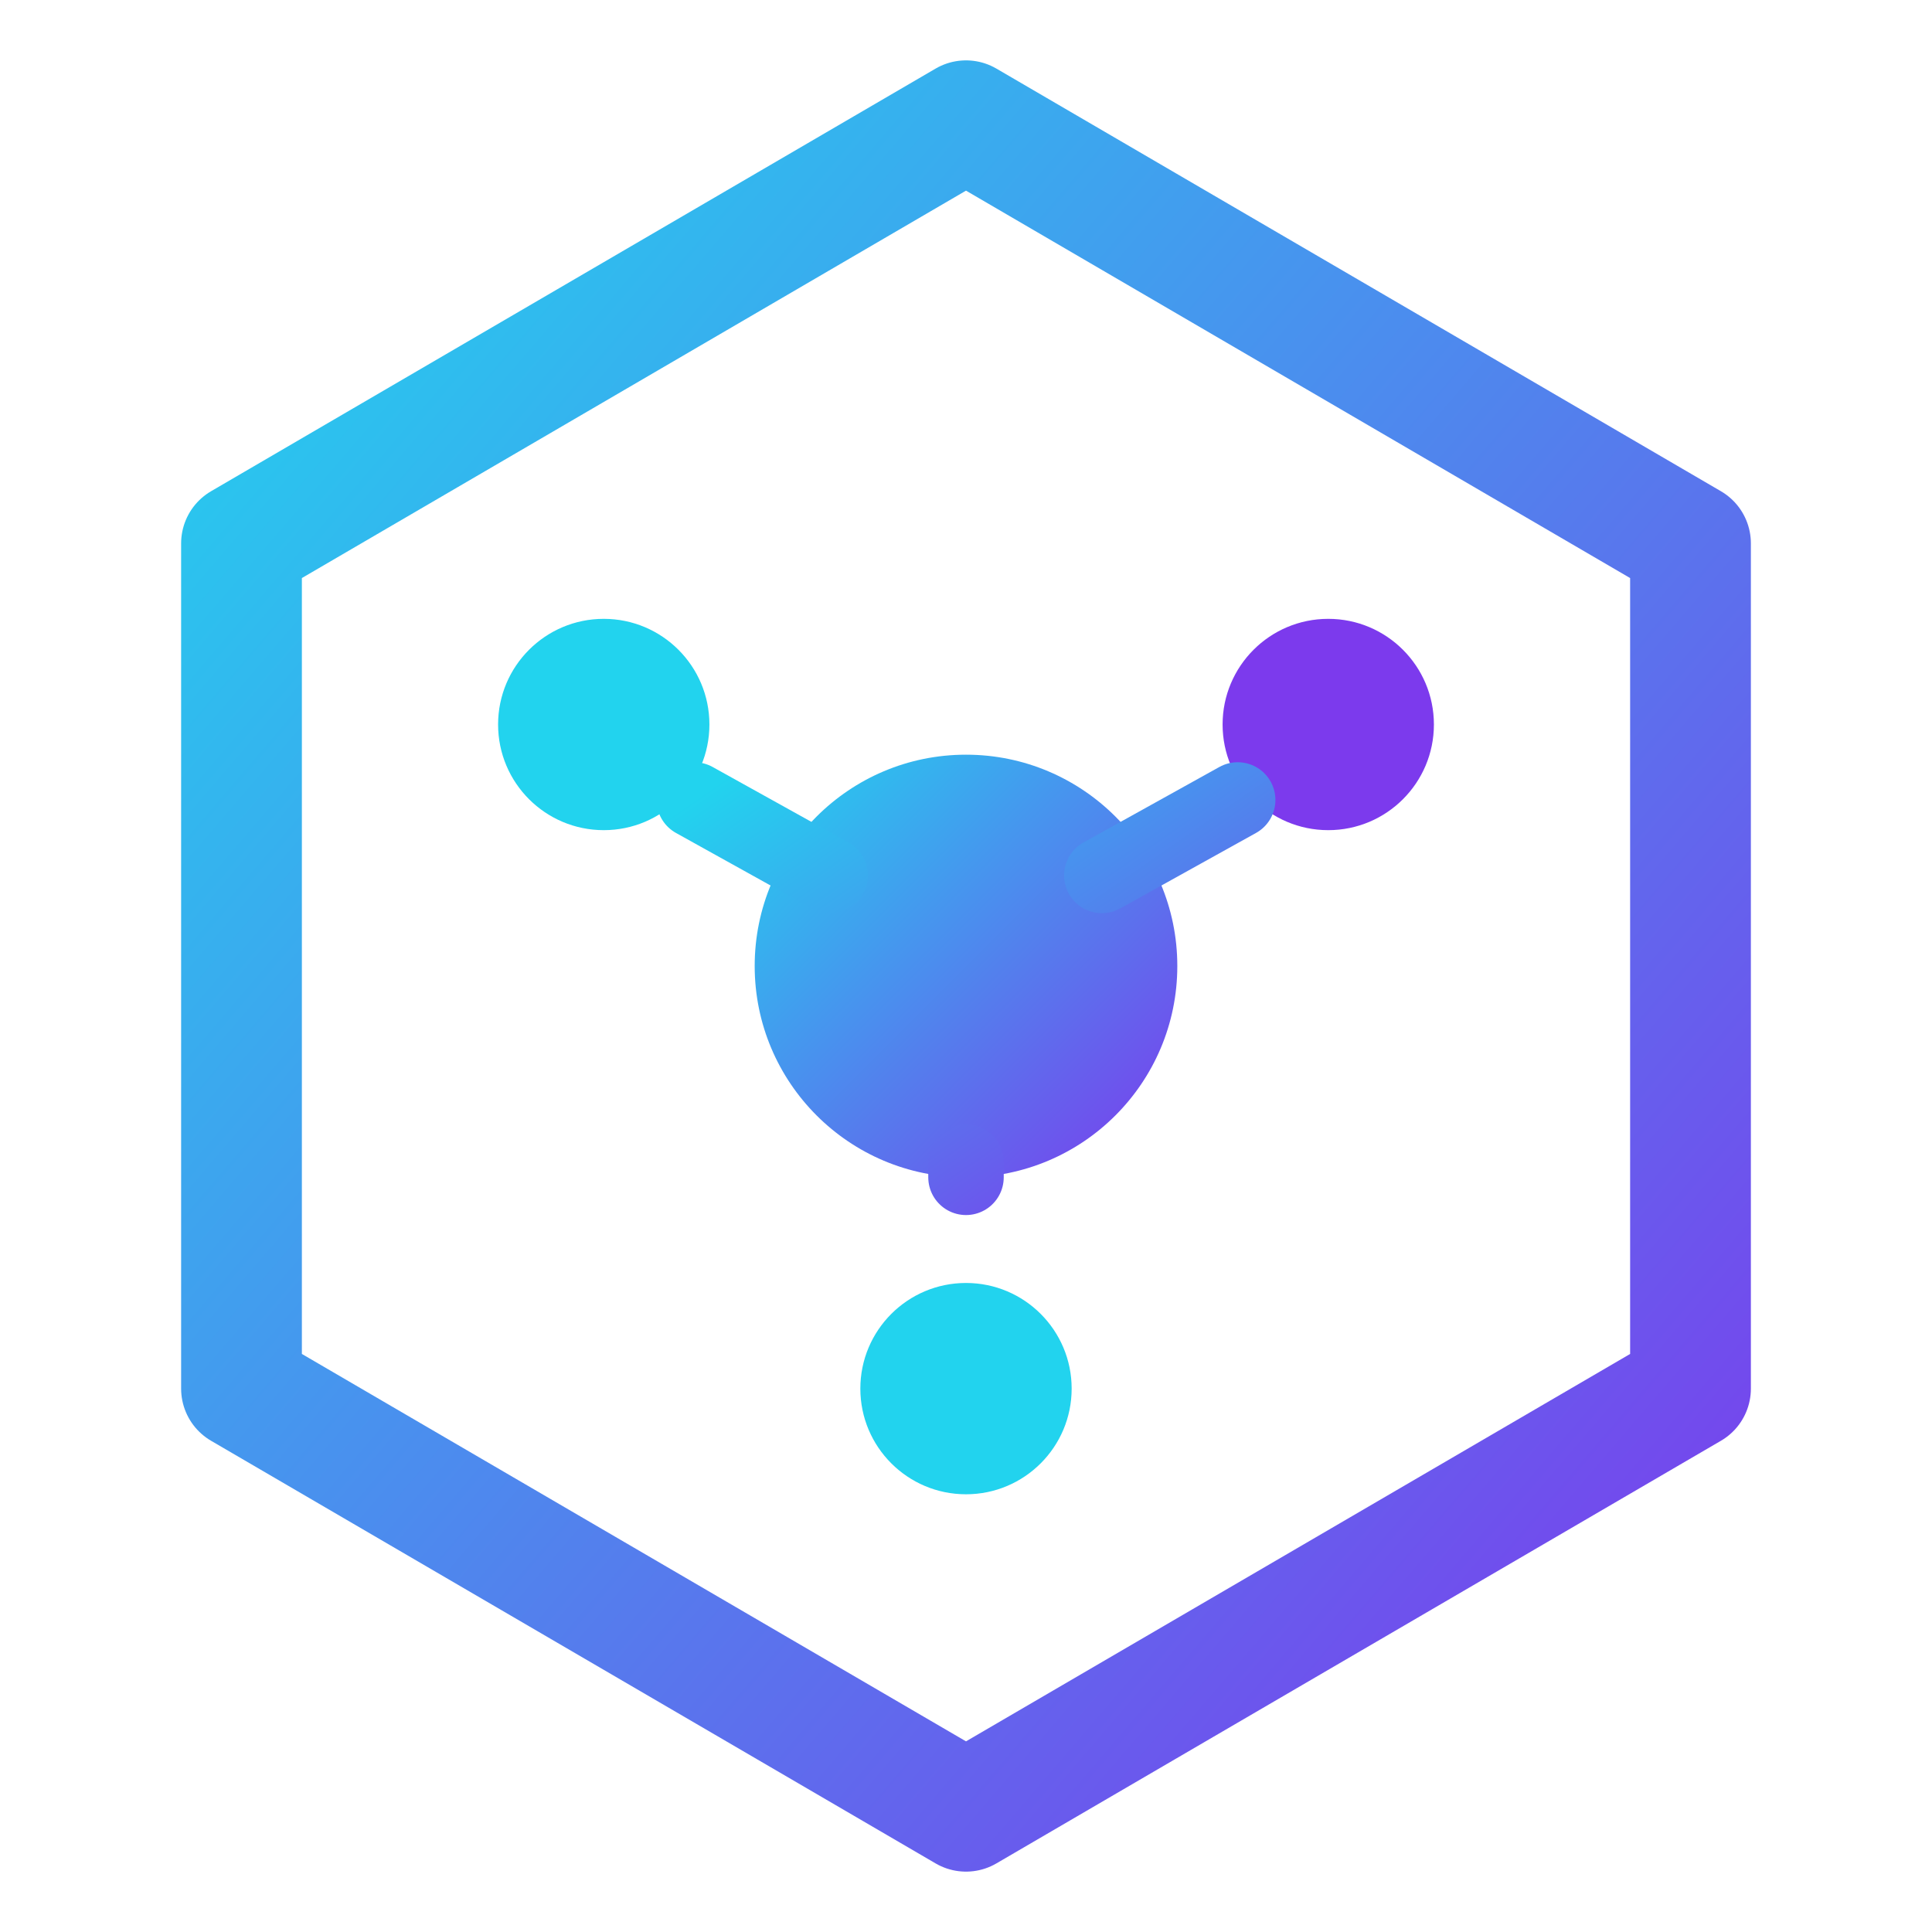
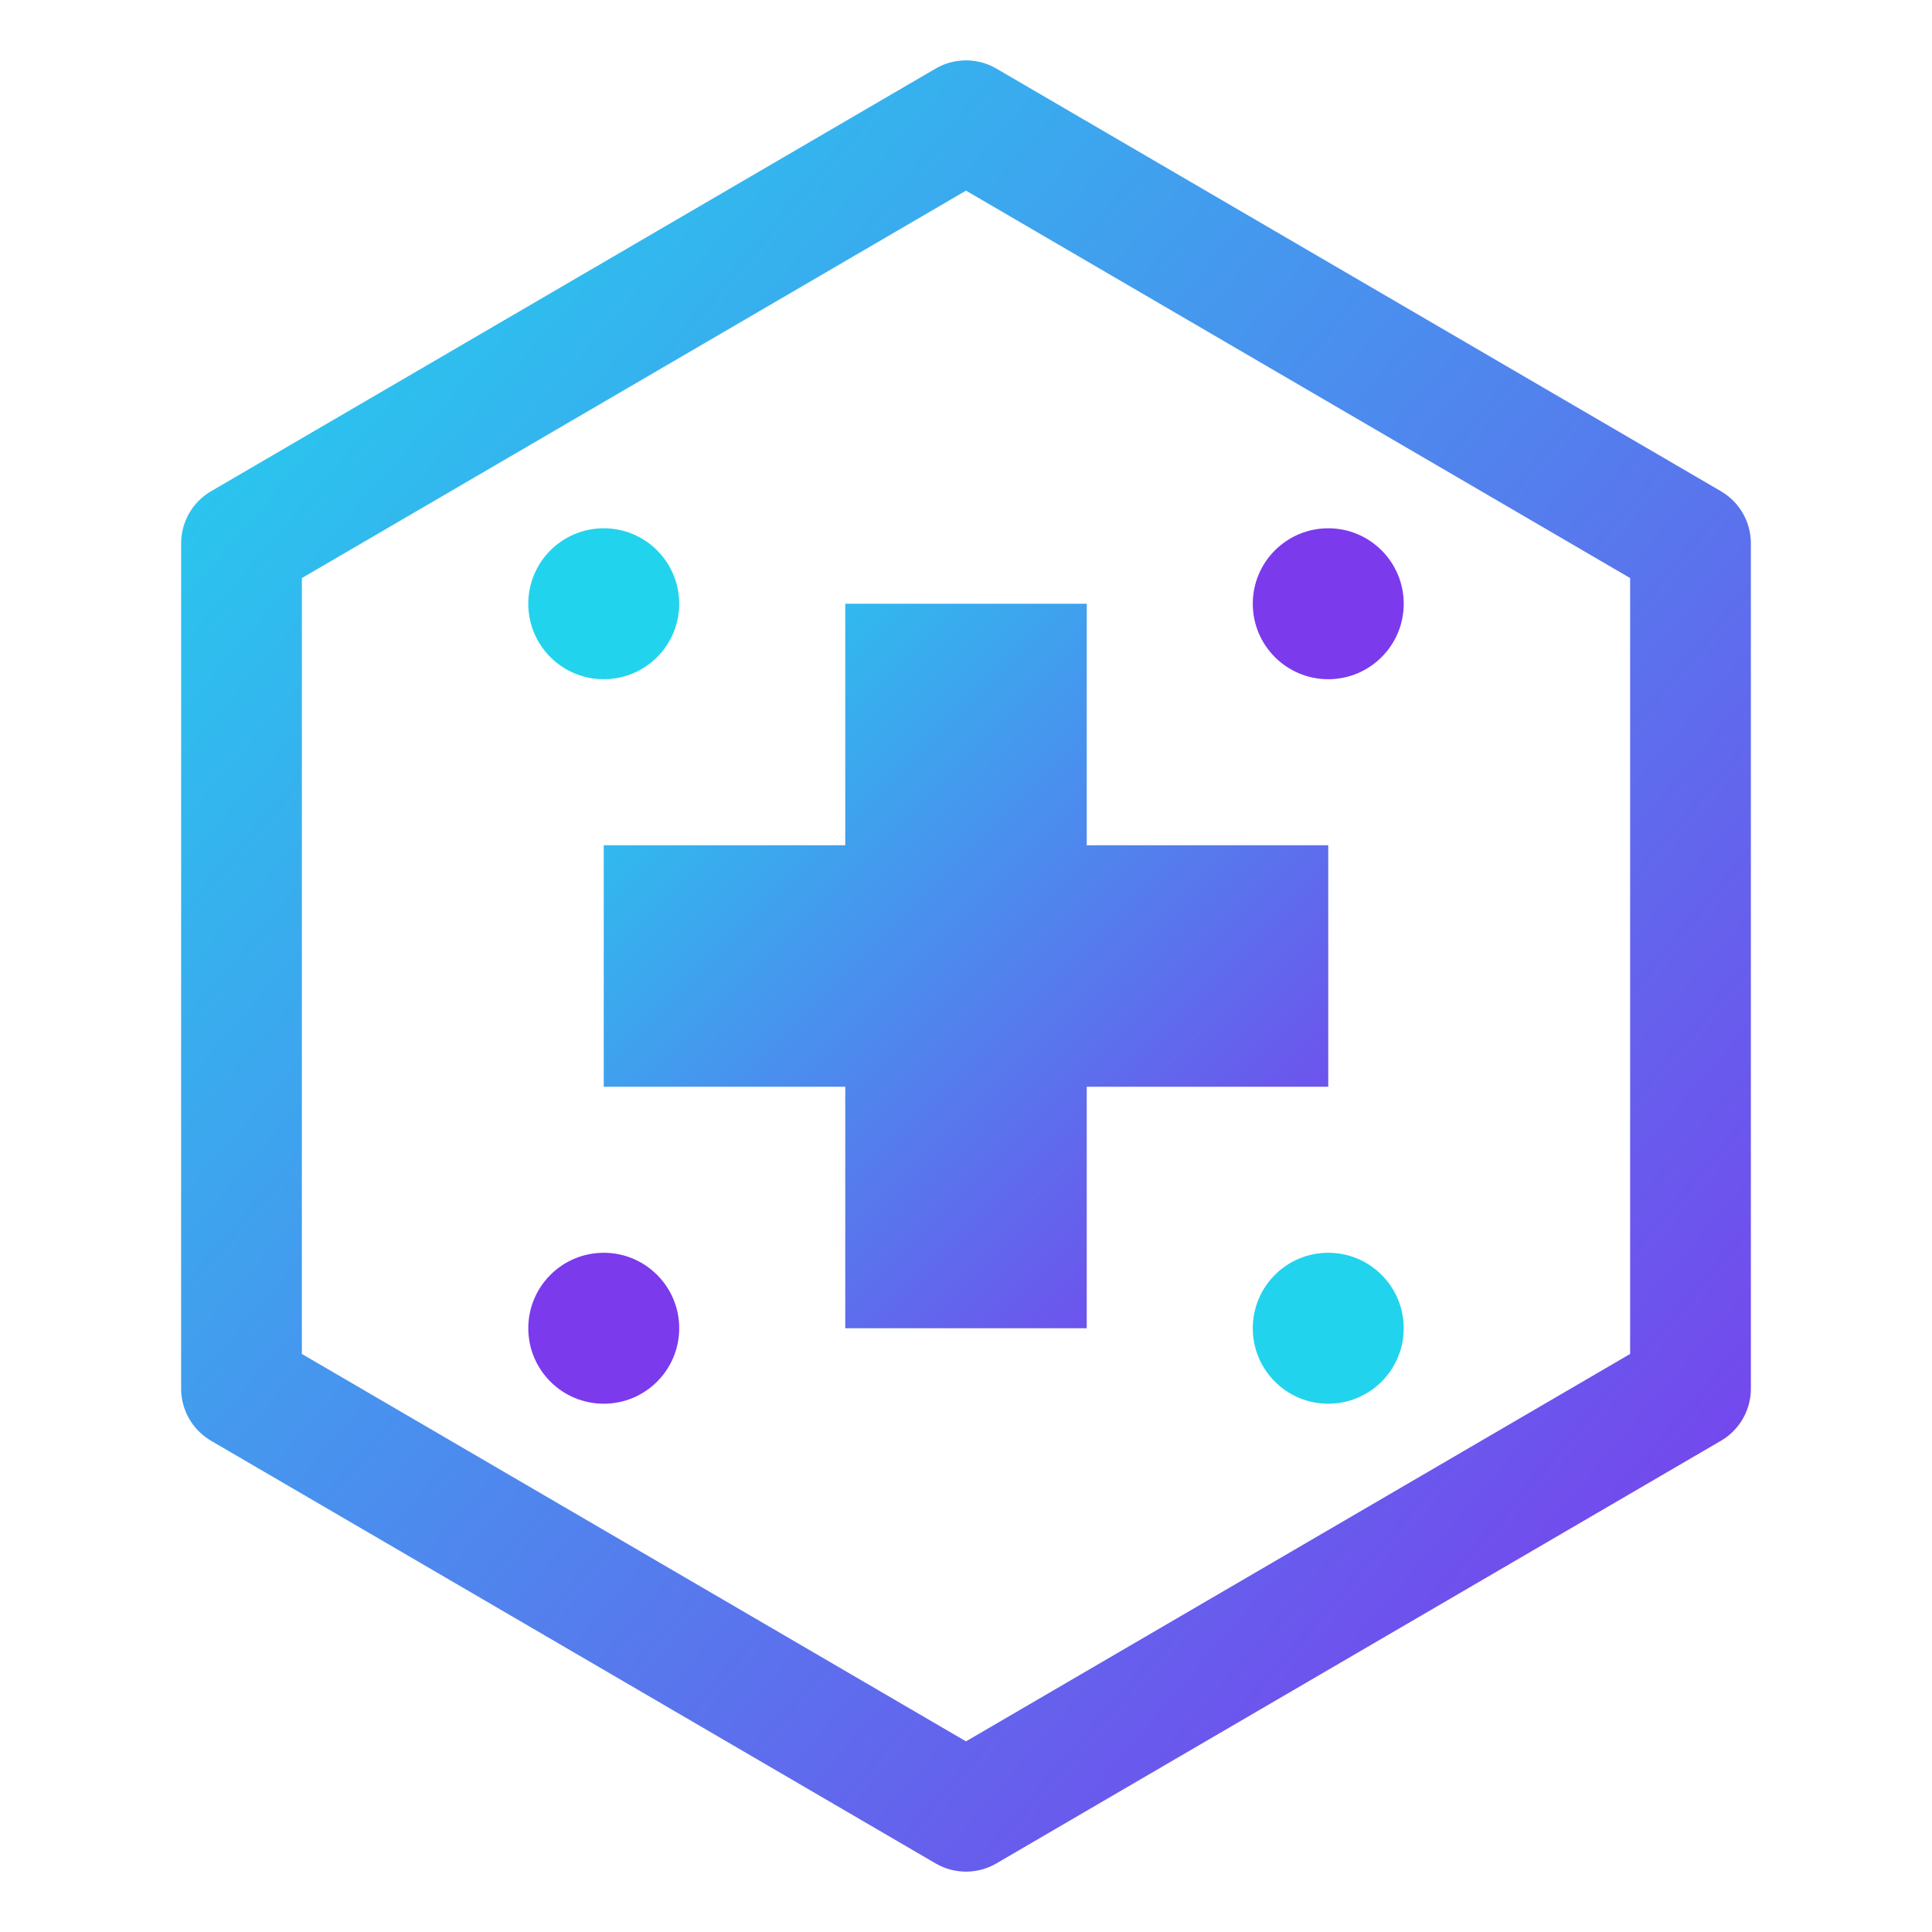
- <svg xmlns="http://www.w3.org/2000/svg" viewBox="0 0 64 64" width="64" height="64" role="img" aria-label="AEOS RAG">
+ <svg xmlns="http://www.w3.org/2000/svg" viewBox="0 0 64 64" width="64" height="64" role="img" aria-label="AEOS Medical">
  <defs>
    <linearGradient id="g" x1="0" y1="0" x2="1" y2="1">
      <stop offset="0" stop-color="#22d3ee" />
      <stop offset="1" stop-color="#7c3aed" />
    </linearGradient>
  </defs>
  <path d="M32 4 56 18v28L32 60 8 46V18z" fill="none" stroke="url(#g)" stroke-width="4" stroke-linejoin="round" />
-   <circle cx="32" cy="32" r="7" fill="url(#g)" />
-   <circle cx="20" cy="24" r="3.5" fill="#22d3ee" />
-   <circle cx="44" cy="24" r="3.5" fill="#7c3aed" />
-   <circle cx="32" cy="46" r="3.5" fill="#22d3ee" />
-   <path d="M23 26.5 27.5 29M41 26.5 36.5 29M32 39v-0.5" stroke="url(#g)" stroke-width="2.5" stroke-linecap="round" />
+   <path d="M28 20h8v8h8v8h-8v8h-8v-8h-8v-8h8z" fill="url(#g)" />
+   <circle cx="20" cy="20" r="2.5" fill="#22d3ee" />
+   <circle cx="44" cy="20" r="2.5" fill="#7c3aed" />
+   <circle cx="20" cy="44" r="2.5" fill="#7c3aed" />
+   <circle cx="44" cy="44" r="2.5" fill="#22d3ee" />
</svg>
